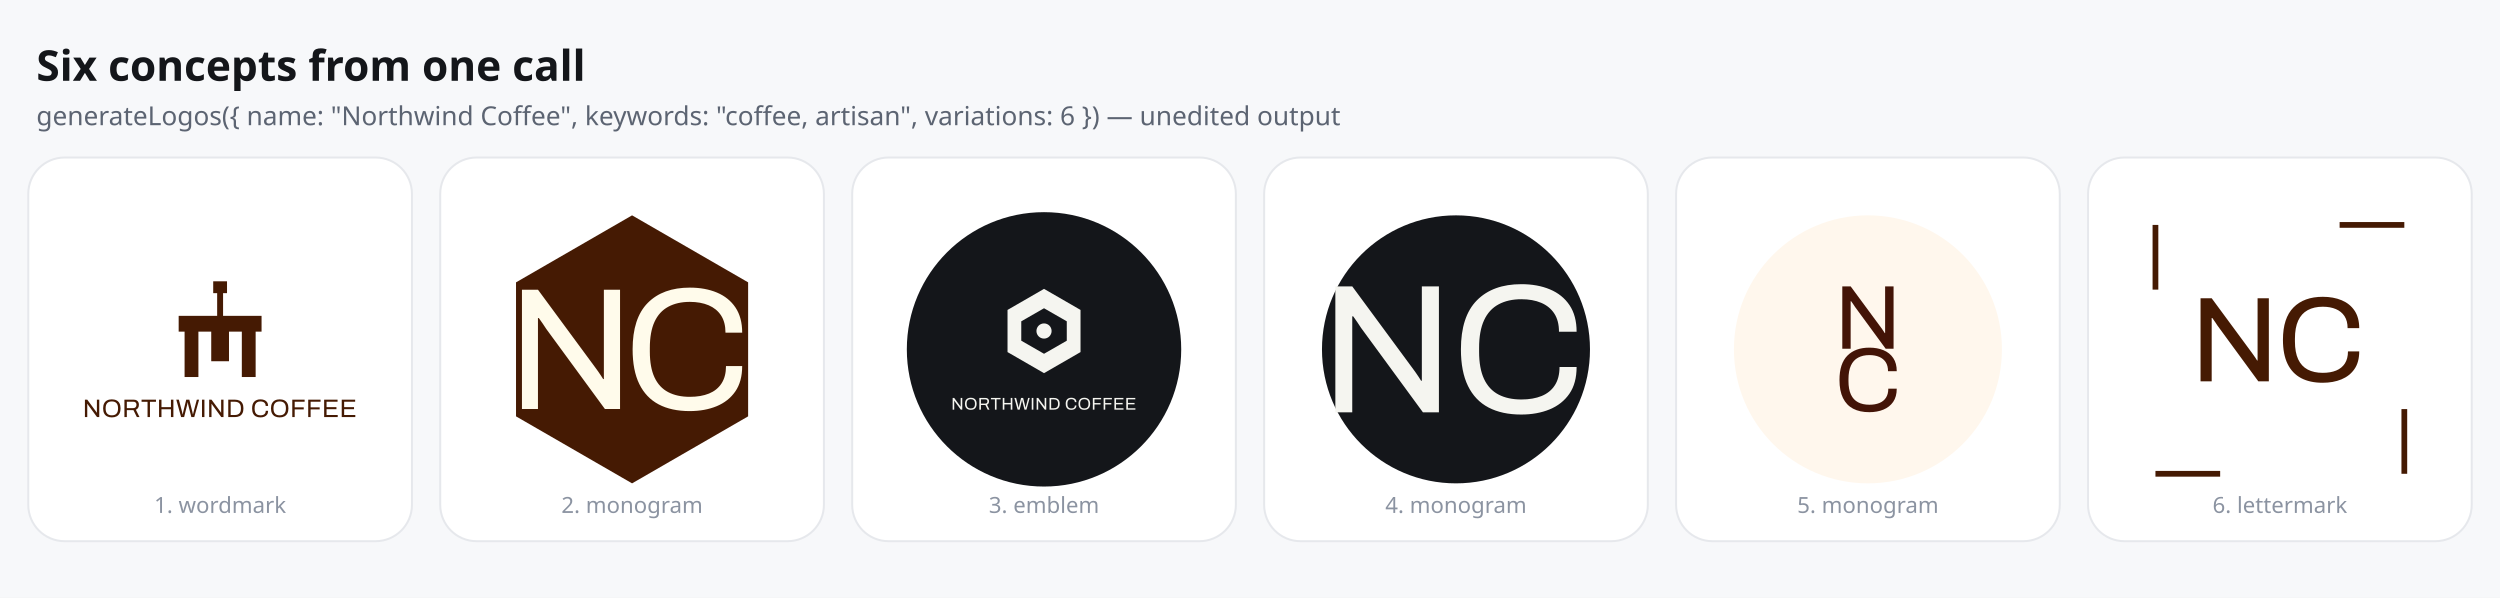
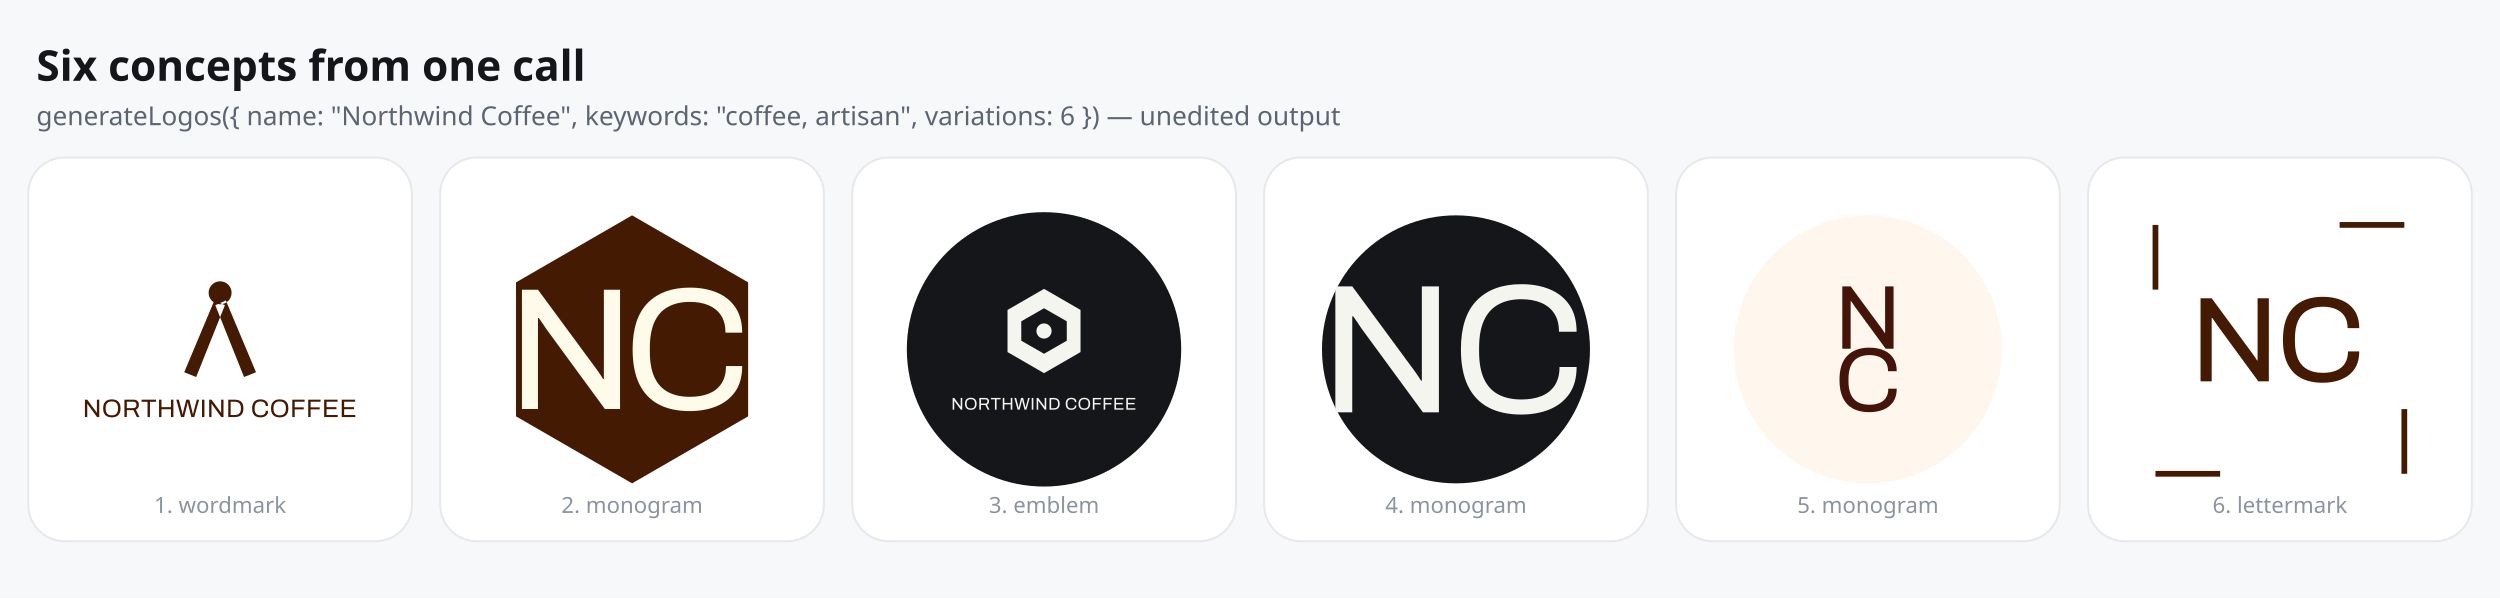
<svg xmlns="http://www.w3.org/2000/svg" viewBox="0 0 1238 296" width="1238" height="296" role="img" aria-label="Six concepts from one call">
  <rect width="1238" height="296" fill="#f7f8fa" />
  <text x="18" y="40" font-family="ui-sans-serif, system-ui, sans-serif" font-size="21" font-weight="600" fill="#14161a">Six concepts from one call</text>
  <text x="18" y="62" font-family="ui-sans-serif, system-ui, sans-serif" font-size="13" fill="#5c6472">generateLogos({ name: "Northwind Coffee", keywords: "coffee, artisan", variations: 6 }) — unedited output</text>
  <rect x="14" y="78" width="190" height="190" rx="18" fill="#ffffff" stroke="#e6e8ec" />
  <g transform="translate(30 94) scale(0.3085938)">
-     <path d="M244.92 146.8L267.08 146.8L267.08 165.81L244.92 165.81ZM251.25 165.81L260.75 165.81L260.75 202.23L251.25 202.23ZM189.49 202.23L322.51 202.23L322.51 227.56L189.49 227.56ZM198.99 227.56L221.16 227.56L221.16 300.4L198.99 300.4ZM290.84 227.56L313.01 227.56L313.01 300.4L290.84 300.4ZM241.75 227.56L270.25 227.56L270.25 275.07L241.75 275.07Z" fill="#451a03" />
+     <path d="M256 146.8C245.82 146.8 237.57 155.06 237.57 165.24C237.57 175.42 245.82 183.67 256 183.67C266.18 183.67 274.43 175.42 274.43 165.24C274.43 155.06 266.18 146.8 256 146.8ZM246.78 177.52L198.4 292.72L217.6 300.4L263.68 185.2ZM265.22 177.52L313.6 292.72L294.4 300.4L248.32 185.2Z" fill="#451a03" />
    <path d="M39.06 364.71L39.06 336.73L42.81 336.73L56.39 355.16C56.53 355.33 56.71 355.57 56.92 355.9C57.14 356.22 57.36 356.54 57.58 356.86C57.79 357.17 57.97 357.45 58.11 357.69L58.27 357.69C58.27 357.26 58.27 356.83 58.27 356.41C58.27 355.99 58.27 355.57 58.27 355.16L58.27 336.73L62.06 336.73L62.06 364.71L58.51 364.71L44.77 345.95C44.58 345.65 44.3 345.23 43.94 344.69C43.57 344.14 43.26 343.71 43.02 343.38L42.81 343.38C42.81 343.82 42.81 344.24 42.81 344.66C42.81 345.09 42.81 345.51 42.81 345.95L42.81 364.71ZM82.25 365.2C79.34 365.2 76.85 364.67 74.77 363.61C72.69 362.55 71.08 360.94 69.95 358.79C68.83 356.65 68.26 353.95 68.26 350.72C68.26 347.46 68.83 344.76 69.95 342.63C71.08 340.49 72.69 338.89 74.77 337.83C76.85 336.77 79.34 336.24 82.25 336.24C85.16 336.24 87.65 336.77 89.73 337.83C91.81 338.89 93.41 340.49 94.54 342.63C95.67 344.76 96.24 347.46 96.24 350.72C96.24 353.95 95.67 356.65 94.54 358.79C93.41 360.94 91.81 362.55 89.73 363.61C87.65 364.67 85.16 365.2 82.25 365.2ZM82.25 361.85C83.77 361.85 85.15 361.65 86.39 361.24C87.62 360.83 88.67 360.19 89.53 359.3C90.38 358.42 91.04 357.31 91.51 355.96C91.97 354.61 92.2 353.02 92.2 351.17L92.2 350.31C92.2 348.44 91.97 346.83 91.51 345.48C91.04 344.13 90.38 343.02 89.53 342.14C88.67 341.25 87.62 340.61 86.39 340.2C85.15 339.79 83.77 339.59 82.25 339.59C80.7 339.59 79.31 339.79 78.09 340.2C76.87 340.61 75.82 341.25 74.95 342.14C74.08 343.02 73.42 344.13 72.97 345.48C72.52 346.83 72.3 348.44 72.3 350.31L72.3 351.17C72.3 353.02 72.52 354.61 72.97 355.96C73.42 357.31 74.08 358.42 74.95 359.3C75.82 360.19 76.87 360.83 78.09 361.24C79.31 361.65 80.7 361.85 82.25 361.85ZM102.44 364.71L102.44 336.73L117.16 336.73C119.06 336.73 120.64 337.08 121.91 337.77C123.17 338.47 124.12 339.43 124.74 340.67C125.37 341.91 125.68 343.33 125.68 344.93C125.68 346.86 125.24 348.52 124.37 349.9C123.5 351.29 122.31 352.28 120.79 352.88L126.66 364.71L122.42 364.71L116.95 353.57L106.31 353.57L106.31 364.71ZM106.31 350.27L116.79 350.27C118.34 350.27 119.56 349.8 120.44 348.84C121.32 347.89 121.76 346.59 121.76 344.93C121.76 343.9 121.57 343.03 121.19 342.32C120.81 341.61 120.26 341.06 119.52 340.67C118.79 340.27 117.88 340.08 116.79 340.08L106.31 340.08ZM139.55 364.71L139.55 340.12L129.96 340.12L129.96 336.73L153.08 336.73L153.08 340.12L143.42 340.12L143.42 364.71ZM158.02 364.71L158.02 336.73L161.9 336.73L161.9 348.72L177.11 348.72L177.11 336.73L181.02 336.73L181.02 364.71L177.11 364.71L177.11 352.11L161.9 352.11L161.9 364.71ZM193.42 364.71L185.63 336.73L189.79 336.73L194.77 355.61C194.85 355.91 194.95 356.34 195.07 356.9C195.19 357.45 195.32 358.03 195.46 358.63C195.59 359.23 195.7 359.76 195.78 360.22L196.07 360.22C196.15 359.87 196.23 359.47 196.29 359.04C196.36 358.6 196.44 358.17 196.54 357.73C196.63 357.3 196.72 356.89 196.8 356.51C196.89 356.13 196.94 355.83 196.97 355.61L201.62 336.73L206.63 336.73L211.28 355.61C211.36 355.91 211.46 356.34 211.59 356.9C211.71 357.45 211.83 358.03 211.95 358.63C212.07 359.23 212.18 359.76 212.26 360.22L212.54 360.22C212.63 359.87 212.71 359.48 212.79 359.06C212.87 358.64 212.96 358.21 213.07 357.77C213.18 357.34 213.28 356.93 213.38 356.55C213.47 356.17 213.55 355.86 213.6 355.61L218.62 336.73L222.29 336.73L214.5 364.71L209.85 364.71L205 345.7C204.92 345.3 204.82 344.81 204.71 344.26C204.61 343.7 204.5 343.12 204.39 342.52C204.28 341.93 204.18 341.41 204.1 340.97L203.86 340.97C203.8 341.44 203.72 341.97 203.61 342.56C203.5 343.16 203.39 343.75 203.27 344.32C203.14 344.89 203.04 345.35 202.96 345.7L198.23 364.71ZM226.94 364.71L226.94 336.73L230.82 336.73L230.82 364.71ZM238.44 364.71L238.44 336.73L242.2 336.73L255.77 355.16C255.91 355.33 256.09 355.57 256.3 355.9C256.52 356.22 256.74 356.54 256.96 356.86C257.17 357.17 257.35 357.45 257.49 357.69L257.65 357.69C257.65 357.26 257.65 356.83 257.65 356.41C257.65 355.99 257.65 355.57 257.65 355.16L257.65 336.73L261.44 336.73L261.44 364.71L257.89 364.71L244.15 345.95C243.96 345.65 243.68 345.23 243.32 344.69C242.95 344.14 242.64 343.71 242.4 343.38L242.2 343.38C242.2 343.82 242.2 344.24 242.2 344.66C242.2 345.09 242.2 345.51 242.2 345.95L242.2 364.71ZM269.07 364.71L269.07 336.73L279.51 336.73C282.45 336.73 284.95 337.22 287.01 338.2C289.08 339.18 290.66 340.7 291.76 342.75C292.86 344.8 293.41 347.46 293.41 350.72C293.41 353.93 292.86 356.56 291.76 358.63C290.66 360.7 289.08 362.23 287.01 363.22C284.95 364.21 282.45 364.71 279.51 364.71ZM272.94 361.36L279.43 361.36C280.98 361.36 282.36 361.17 283.59 360.77C284.81 360.38 285.86 359.77 286.73 358.96C287.6 358.14 288.26 357.09 288.7 355.8C289.15 354.51 289.38 352.96 289.38 351.17L289.38 350.35C289.38 348.5 289.15 346.93 288.7 345.64C288.26 344.35 287.6 343.3 286.75 342.48C285.89 341.67 284.85 341.06 283.63 340.67C282.4 340.27 281 340.08 279.43 340.08L272.94 340.08ZM320.7 365.2C317.85 365.2 315.43 364.67 313.44 363.63C311.46 362.58 309.94 360.99 308.9 358.85C307.85 356.72 307.33 354.01 307.33 350.72C307.33 345.85 308.51 342.23 310.87 339.83C313.24 337.44 316.53 336.24 320.74 336.24C323.13 336.24 325.25 336.63 327.1 337.41C328.95 338.18 330.4 339.35 331.45 340.91C332.49 342.48 333.02 344.44 333.02 346.81L329.1 346.81C329.1 345.17 328.75 343.83 328.06 342.77C327.37 341.71 326.4 340.91 325.15 340.38C323.89 339.85 322.43 339.59 320.74 339.59C318.78 339.59 317.1 339.97 315.69 340.73C314.27 341.49 313.2 342.67 312.46 344.26C311.73 345.85 311.36 347.89 311.36 350.39L311.36 351.25C311.36 353.72 311.73 355.74 312.46 357.31C313.2 358.87 314.27 360.02 315.66 360.75C317.06 361.48 318.76 361.85 320.74 361.85C322.48 361.85 323.98 361.59 325.25 361.08C326.51 360.56 327.49 359.77 328.18 358.69C328.88 357.62 329.22 356.27 329.22 354.63L333.02 354.63C333.02 357.05 332.48 359.04 331.4 360.59C330.33 362.14 328.87 363.29 327.02 364.05C325.17 364.82 323.07 365.2 320.7 365.2ZM351.61 365.2C348.7 365.2 346.21 364.67 344.13 363.61C342.05 362.55 340.45 360.94 339.32 358.79C338.19 356.65 337.63 353.95 337.63 350.72C337.63 347.46 338.19 344.76 339.32 342.63C340.45 340.49 342.05 338.89 344.13 337.83C346.21 336.77 348.7 336.24 351.61 336.24C354.52 336.24 357.02 336.77 359.1 337.83C361.17 338.89 362.78 340.49 363.91 342.63C365.04 344.76 365.6 347.46 365.6 350.72C365.6 353.95 365.04 356.65 363.91 358.79C362.78 360.94 361.17 362.55 359.1 363.61C357.02 364.67 354.52 365.2 351.61 365.2ZM351.61 361.85C353.13 361.85 354.51 361.65 355.75 361.24C356.99 360.83 358.04 360.19 358.89 359.3C359.75 358.42 360.41 357.31 360.87 355.96C361.33 354.61 361.56 353.02 361.56 351.17L361.56 350.31C361.56 348.44 361.33 346.83 360.87 345.48C360.41 344.13 359.75 343.02 358.89 342.14C358.04 341.25 356.99 340.61 355.75 340.2C354.51 339.79 353.13 339.59 351.61 339.59C350.06 339.59 348.68 339.79 347.45 340.2C346.23 340.61 345.18 341.25 344.31 342.14C343.44 343.02 342.78 344.13 342.34 345.48C341.89 346.83 341.66 348.44 341.66 350.31L341.66 351.17C341.66 353.02 341.89 354.61 342.34 355.96C342.78 357.31 343.44 358.42 344.31 359.3C345.18 360.19 346.23 360.83 347.45 361.24C348.68 361.65 350.06 361.85 351.61 361.85ZM371.8 364.71L371.8 336.73L391.62 336.73L391.62 340.08L375.67 340.08L375.67 349.05L390.19 349.05L390.19 352.35L375.67 352.35L375.67 364.71ZM397.37 364.71L397.37 336.73L417.19 336.73L417.19 340.08L401.24 340.08L401.24 349.05L415.76 349.05L415.76 352.35L401.24 352.35L401.24 364.71ZM422.94 364.71L422.94 336.73L444.47 336.73L444.47 340.08L426.82 340.08L426.82 348.72L442.68 348.72L442.68 352.07L426.82 352.07L426.82 361.36L444.72 361.36L444.72 364.71ZM451.16 364.71L451.16 336.73L472.69 336.73L472.69 340.08L455.04 340.08L455.04 348.72L470.9 348.72L470.9 352.07L455.04 352.07L455.04 361.36L472.94 361.36L472.94 364.71Z" fill="#451a03" />
  </g>
  <text x="109" y="254" text-anchor="middle" font-family="ui-sans-serif, system-ui, sans-serif" font-size="11" fill="#8b93a1">1. wordmark</text>
  <rect x="218" y="78" width="190" height="190" rx="18" fill="#ffffff" stroke="#e6e8ec" />
  <g transform="translate(234 94) scale(0.3085938)">
    <path d="M 256 40.96 L 442.23 148.48 L 442.23 363.52 L 256 471.04 L 69.77 363.52 L 69.77 148.48 Z" fill="#451a03" />
    <path d="M79.3 351.72L79.3 160.28L104.98 160.28L197.91 286.42C198.84 287.54 200.05 289.21 201.54 291.44C203.03 293.68 204.52 295.86 206 298C207.49 300.14 208.7 302.05 209.63 303.72L210.75 303.72C210.75 300.74 210.75 297.81 210.75 294.93C210.75 292.05 210.75 289.21 210.75 286.42L210.75 160.28L236.7 160.28L236.7 351.72L212.42 351.72L118.38 223.35C117.07 221.3 115.17 218.42 112.65 214.7C110.14 210.98 108.05 208 106.37 205.77L104.98 205.77C104.98 208.74 104.98 211.67 104.98 214.56C104.98 217.44 104.98 220.37 104.98 223.35L104.98 351.72ZM348.41 355.07C328.88 355.07 312.32 351.49 298.74 344.33C285.16 337.16 274.79 326.28 267.62 311.68C260.46 297.07 256.88 278.51 256.88 256C256.88 222.7 264.97 197.86 281.16 181.49C297.34 165.11 319.86 156.93 348.69 156.93C365.07 156.93 379.58 159.58 392.23 164.88C404.88 170.18 414.79 178.19 421.95 188.88C429.11 199.58 432.7 213.02 432.7 229.21L405.9 229.21C405.9 218.05 403.53 208.84 398.79 201.58C394.04 194.32 387.39 188.88 378.83 185.25C370.27 181.63 360.23 179.81 348.69 179.81C335.3 179.81 323.76 182.42 314.09 187.63C304.41 192.84 297.06 200.88 292.04 211.77C287.02 222.65 284.51 236.65 284.51 253.77L284.51 259.63C284.51 276.56 287.02 290.37 292.04 301.07C297.06 311.77 304.37 319.63 313.95 324.65C323.53 329.68 335.11 332.19 348.69 332.19C360.6 332.19 370.88 330.42 379.53 326.89C388.18 323.35 394.88 317.91 399.62 310.56C404.37 303.21 406.74 293.95 406.74 282.79L432.7 282.79C432.7 299.35 429.02 312.93 421.67 323.54C414.32 334.14 404.32 342.05 391.67 347.26C379.02 352.47 364.6 355.07 348.41 355.07Z" fill="#fffbeb" />
  </g>
  <text x="313" y="254" text-anchor="middle" font-family="ui-sans-serif, system-ui, sans-serif" font-size="11" fill="#8b93a1">2. monogram</text>
  <rect x="422" y="78" width="190" height="190" rx="18" fill="#ffffff" stroke="#e6e8ec" />
  <g transform="translate(438 94) scale(0.3085938)">
    <path d="M 35.84 256 C 35.84 134.41 134.41 35.84 256 35.84 C 377.59 35.84 476.16 134.41 476.16 256 C 476.16 377.59 377.59 476.16 256 476.16 C 134.41 476.16 35.84 377.59 35.84 256 Z" fill="#14161a" />
    <path d="M256 158.93L314.57 192.75L314.57 260.38L256 294.2L197.43 260.38L197.43 192.75ZM256 190.04L219.48 211.01L219.48 242.12L256 263.09L292.52 242.12L292.52 211.01ZM256 214.39C249.28 214.39 243.83 219.84 243.83 226.56C243.83 233.29 249.28 238.74 256 238.74C262.72 238.74 268.17 233.29 268.17 226.56C268.17 219.84 262.72 214.39 256 214.39Z" fill="#f5f5f0" />
    <path d="M109.37 352.74L109.37 333.98L111.89 333.98L120.99 346.34C121.09 346.45 121.2 346.61 121.35 346.83C121.5 347.05 121.64 347.27 121.79 347.48C121.93 347.69 122.05 347.87 122.14 348.04L122.25 348.04C122.25 347.74 122.25 347.46 122.25 347.17C122.25 346.89 122.25 346.61 122.25 346.34L122.25 333.98L124.8 333.98L124.8 352.74L122.42 352.74L113.2 340.16C113.07 339.96 112.89 339.68 112.64 339.31C112.39 338.95 112.19 338.66 112.02 338.44L111.89 338.44C111.89 338.73 111.89 339.02 111.89 339.3C111.89 339.58 111.89 339.87 111.89 340.16L111.89 352.74ZM138.49 353.07C136.54 353.07 134.86 352.71 133.47 352C132.07 351.29 131 350.22 130.24 348.77C129.48 347.33 129.11 345.53 129.11 343.36C129.11 341.17 129.48 339.36 130.24 337.93C131 336.5 132.07 335.43 133.47 334.72C134.86 334.01 136.54 333.65 138.49 333.65C140.44 333.65 142.11 334.01 143.51 334.72C144.9 335.43 145.98 336.5 146.73 337.93C147.49 339.36 147.87 341.17 147.87 343.36C147.87 345.53 147.49 347.33 146.73 348.77C145.98 350.22 144.9 351.29 143.51 352C142.11 352.71 140.44 353.07 138.49 353.07ZM138.49 350.83C139.51 350.83 140.43 350.69 141.26 350.42C142.09 350.14 142.79 349.71 143.37 349.12C143.94 348.52 144.39 347.78 144.7 346.87C145 345.97 145.16 344.9 145.16 343.66L145.16 343.09C145.16 341.83 145 340.75 144.7 339.85C144.39 338.94 143.94 338.2 143.37 337.6C142.79 337.01 142.09 336.58 141.26 336.3C140.43 336.03 139.51 335.89 138.49 335.89C137.45 335.89 136.52 336.03 135.7 336.3C134.88 336.58 134.17 337.01 133.59 337.6C133.01 338.2 132.57 338.94 132.26 339.85C131.96 340.75 131.81 341.83 131.81 343.09L131.81 343.66C131.81 344.9 131.96 345.97 132.26 346.87C132.57 347.78 133.01 348.52 133.59 349.12C134.17 349.71 134.88 350.14 135.7 350.42C136.52 350.69 137.45 350.83 138.49 350.83ZM152.18 352.74L152.18 333.98L162.05 333.98C163.33 333.98 164.39 334.21 165.24 334.68C166.08 335.14 166.72 335.79 167.14 336.62C167.56 337.45 167.77 338.4 167.77 339.48C167.77 340.77 167.47 341.88 166.89 342.81C166.31 343.74 165.51 344.41 164.48 344.81L168.42 352.74L165.58 352.74L161.91 345.27L154.78 345.27L154.78 352.74ZM154.78 343.06L161.8 343.06C162.84 343.06 163.66 342.74 164.25 342.1C164.84 341.46 165.14 340.59 165.14 339.48C165.14 338.78 165.01 338.2 164.76 337.73C164.5 337.25 164.13 336.88 163.64 336.62C163.14 336.35 162.53 336.22 161.8 336.22L154.78 336.22ZM177.22 352.74L177.22 336.25L170.79 336.25L170.79 333.98L186.3 333.98L186.3 336.25L179.82 336.25L179.82 352.74ZM189.76 352.74L189.76 333.98L192.36 333.98L192.36 342.02L202.56 342.02L202.56 333.98L205.18 333.98L205.18 352.74L202.56 352.74L202.56 344.29L192.36 344.29L192.36 352.74ZM213.65 352.74L208.43 333.98L211.22 333.98L214.55 346.64C214.61 346.84 214.68 347.13 214.76 347.5C214.84 347.88 214.93 348.26 215.02 348.67C215.11 349.07 215.18 349.42 215.24 349.73L215.43 349.73C215.48 349.49 215.53 349.23 215.58 348.94C215.62 348.65 215.68 348.36 215.74 348.06C215.81 347.77 215.87 347.5 215.92 347.24C215.98 346.99 216.01 346.79 216.03 346.64L219.15 333.98L222.51 333.98L225.63 346.64C225.68 346.84 225.75 347.13 225.84 347.5C225.92 347.88 226 348.26 226.08 348.67C226.16 349.07 226.23 349.42 226.29 349.73L226.48 349.73C226.53 349.49 226.59 349.23 226.64 348.95C226.7 348.67 226.76 348.38 226.83 348.09C226.91 347.8 226.97 347.53 227.04 347.27C227.1 347.02 227.15 346.81 227.19 346.64L230.55 333.98L233.01 333.98L227.79 352.74L224.67 352.74L221.42 340C221.36 339.72 221.3 339.4 221.23 339.02C221.15 338.65 221.08 338.26 221.01 337.86C220.94 337.46 220.87 337.11 220.82 336.82L220.65 336.82C220.62 337.13 220.56 337.49 220.49 337.89C220.42 338.29 220.34 338.68 220.26 339.07C220.17 339.45 220.11 339.76 220.05 340L216.88 352.74ZM236.28 352.74L236.28 333.98L238.88 333.98L238.88 352.74ZM244.15 352.74L244.15 333.98L246.67 333.98L255.77 346.34C255.86 346.45 255.98 346.61 256.13 346.83C256.27 347.05 256.42 347.27 256.57 347.48C256.71 347.69 256.83 347.87 256.92 348.04L257.03 348.04C257.03 347.74 257.03 347.46 257.03 347.17C257.03 346.89 257.03 346.61 257.03 346.34L257.03 333.98L259.57 333.98L259.57 352.74L257.2 352.74L247.98 340.16C247.85 339.96 247.66 339.68 247.42 339.31C247.17 338.95 246.97 338.66 246.8 338.44L246.67 338.44C246.67 338.73 246.67 339.02 246.67 339.3C246.67 339.58 246.67 339.87 246.67 340.16L246.67 352.74ZM264.84 352.74L264.84 333.98L271.84 333.98C273.81 333.98 275.49 334.31 276.88 334.96C278.26 335.62 279.32 336.64 280.06 338.01C280.8 339.39 281.17 341.17 281.17 343.36C281.17 345.51 280.8 347.28 280.06 348.67C279.32 350.05 278.26 351.08 276.88 351.74C275.49 352.41 273.81 352.74 271.84 352.74ZM267.44 350.5L271.79 350.5C272.83 350.5 273.76 350.37 274.58 350.1C275.4 349.84 276.1 349.43 276.68 348.88C277.27 348.34 277.71 347.63 278.01 346.76C278.31 345.9 278.46 344.86 278.46 343.66L278.46 343.11C278.46 341.87 278.31 340.82 278.01 339.95C277.71 339.09 277.27 338.38 276.7 337.83C276.12 337.29 275.43 336.88 274.61 336.62C273.78 336.35 272.85 336.22 271.79 336.22L267.44 336.22ZM299.77 353.07C297.86 353.07 296.23 352.72 294.9 352.02C293.57 351.31 292.56 350.25 291.85 348.82C291.15 347.38 290.8 345.57 290.8 343.36C290.8 340.1 291.59 337.66 293.18 336.06C294.77 334.45 296.97 333.65 299.8 333.65C301.4 333.65 302.83 333.91 304.06 334.43C305.3 334.95 306.28 335.73 306.98 336.78C307.68 337.83 308.03 339.15 308.03 340.73L305.4 340.73C305.4 339.64 305.17 338.74 304.71 338.03C304.24 337.32 303.59 336.78 302.75 336.43C301.91 336.07 300.93 335.89 299.8 335.89C298.49 335.89 297.36 336.15 296.41 336.66C295.46 337.17 294.74 337.96 294.25 339.02C293.75 340.09 293.51 341.46 293.51 343.14L293.51 343.72C293.51 345.37 293.75 346.73 294.25 347.78C294.74 348.82 295.45 349.6 296.39 350.09C297.33 350.58 298.47 350.83 299.8 350.83C300.97 350.83 301.97 350.65 302.82 350.31C303.67 349.96 304.32 349.43 304.79 348.71C305.25 347.99 305.49 347.08 305.49 345.99L308.03 345.99C308.03 347.61 307.67 348.94 306.95 349.98C306.23 351.02 305.25 351.79 304.01 352.3C302.77 352.81 301.36 353.07 299.77 353.07ZM320.65 353.07C318.7 353.07 317.03 352.71 315.64 352C314.24 351.29 313.17 350.22 312.41 348.77C311.65 347.33 311.27 345.53 311.27 343.36C311.27 341.17 311.65 339.36 312.41 337.93C313.17 336.5 314.24 335.43 315.64 334.72C317.03 334.01 318.7 333.65 320.65 333.65C322.61 333.65 324.28 334.01 325.67 334.72C327.07 335.43 328.14 336.5 328.9 337.93C329.66 339.36 330.04 341.17 330.04 343.36C330.04 345.53 329.66 347.33 328.9 348.77C328.14 350.22 327.07 351.29 325.67 352C324.28 352.71 322.61 353.07 320.65 353.07ZM320.65 350.83C321.68 350.83 322.6 350.69 323.43 350.42C324.26 350.14 324.96 349.71 325.54 349.12C326.11 348.52 326.55 347.78 326.86 346.87C327.17 345.97 327.33 344.9 327.33 343.66L327.33 343.09C327.33 341.83 327.17 340.75 326.86 339.85C326.55 338.94 326.11 338.2 325.54 337.6C324.96 337.01 324.26 336.58 323.43 336.3C322.6 336.03 321.68 335.89 320.65 335.89C319.62 335.89 318.69 336.03 317.86 336.3C317.04 336.58 316.34 337.01 315.76 337.6C315.18 338.2 314.73 338.94 314.43 339.85C314.13 340.75 313.98 341.83 313.98 343.09L313.98 343.66C313.98 344.9 314.13 345.97 314.43 346.87C314.73 347.78 315.18 348.52 315.76 349.12C316.34 349.71 317.04 350.14 317.86 350.42C318.69 350.69 319.62 350.83 320.65 350.83ZM334.34 352.74L334.34 333.98L347.64 333.98L347.64 336.22L336.94 336.22L336.94 342.24L346.68 342.24L346.68 344.45L336.94 344.45L336.94 352.74ZM351.65 352.74L351.65 333.98L364.94 333.98L364.94 336.22L354.24 336.22L354.24 342.24L363.98 342.24L363.98 344.45L354.24 344.45L354.24 352.74ZM368.95 352.74L368.95 333.98L383.39 333.98L383.39 336.22L371.54 336.22L371.54 342.02L382.18 342.02L382.18 344.26L371.54 344.26L371.54 350.5L383.55 350.5L383.55 352.74ZM388.02 352.74L388.02 333.98L402.46 333.98L402.46 336.22L390.62 336.22L390.62 342.02L401.26 342.02L401.26 344.26L390.62 344.26L390.62 350.5L402.63 350.5L402.63 352.74Z" fill="#f5f5f0" />
  </g>
  <text x="517" y="254" text-anchor="middle" font-family="ui-sans-serif, system-ui, sans-serif" font-size="11" fill="#8b93a1">3. emblem</text>
  <rect x="626" y="78" width="190" height="190" rx="18" fill="#ffffff" stroke="#e6e8ec" />
  <g transform="translate(642 94) scale(0.3085938)">
    <path d="M 40.96 256 C 40.96 137.24 137.24 40.96 256 40.96 C 374.76 40.96 471.04 137.24 471.04 256 C 471.04 374.76 374.76 471.04 256 471.04 C 137.24 471.04 40.96 374.76 40.96 256 Z" fill="#14161a" />
    <path d="M62.43 357.07L62.43 154.93L89.54 154.93L187.66 288.12C188.64 289.3 189.92 291.06 191.49 293.42C193.06 295.78 194.64 298.09 196.21 300.35C197.78 302.61 199.06 304.62 200.04 306.39L201.22 306.39C201.22 303.24 201.22 300.15 201.22 297.11C201.22 294.06 201.22 291.06 201.22 288.12L201.22 154.93L228.62 154.93L228.62 357.07L202.98 357.07L103.68 221.52C102.31 219.36 100.29 216.32 97.64 212.39C94.99 208.46 92.78 205.32 91.01 202.96L89.54 202.96C89.54 206.11 89.54 209.2 89.54 212.24C89.54 215.29 89.54 218.38 89.54 221.52L89.54 357.07ZM360.58 360.6C339.96 360.6 322.47 356.82 308.13 349.26C293.79 341.7 282.84 330.2 275.28 314.78C267.71 299.37 263.93 279.77 263.93 256C263.93 220.84 272.48 194.61 289.57 177.33C306.66 160.04 330.43 151.4 360.88 151.4C378.17 151.4 393.49 154.19 406.84 159.79C420.2 165.39 430.66 173.84 438.23 185.13C445.79 196.43 449.57 210.62 449.57 227.71L421.28 227.71C421.28 215.93 418.78 206.2 413.77 198.54C408.76 190.88 401.74 185.13 392.7 181.3C383.66 177.47 373.06 175.56 360.88 175.56C346.73 175.56 334.56 178.31 324.34 183.81C314.12 189.31 306.36 197.8 301.06 209.3C295.76 220.79 293.11 235.57 293.11 253.64L293.11 259.83C293.11 277.71 295.76 292.29 301.06 303.59C306.36 314.88 314.08 323.18 324.19 328.49C334.31 333.79 346.54 336.44 360.88 336.44C373.45 336.44 384.3 334.58 393.44 330.84C402.57 327.11 409.64 321.36 414.65 313.61C419.66 305.85 422.17 296.07 422.17 284.29L449.57 284.29C449.57 301.77 445.69 316.11 437.93 327.31C430.17 338.51 419.61 346.85 406.26 352.35C392.9 357.86 377.67 360.6 360.58 360.6Z" fill="#f5f5f0" />
  </g>
  <text x="721" y="254" text-anchor="middle" font-family="ui-sans-serif, system-ui, sans-serif" font-size="11" fill="#8b93a1">4. monogram</text>
  <rect x="830" y="78" width="190" height="190" rx="18" fill="#ffffff" stroke="#e6e8ec" />
  <g transform="translate(846 94) scale(0.3085938)">
    <path d="M 40.96 256 C 40.96 137.24 137.24 40.96 256 40.96 C 374.76 40.96 471.04 137.24 471.04 256 C 471.04 374.76 374.76 471.04 256 471.04 C 137.24 471.04 40.96 374.76 40.96 256 Z" fill="#fff7ed" />
    <path d="M214.86 255L214.86 154.93L228.28 154.93L276.86 220.87C277.35 221.45 277.98 222.32 278.76 223.49C279.53 224.66 280.31 225.8 281.09 226.92C281.87 228.04 282.5 229.03 282.99 229.91L283.57 229.91C283.57 228.35 283.57 226.82 283.57 225.31C283.57 223.81 283.57 222.32 283.57 220.87L283.57 154.93L297.14 154.93L297.14 255L284.45 255L235.29 187.9C234.6 186.83 233.61 185.32 232.3 183.38C230.98 181.43 229.89 179.88 229.01 178.71L228.28 178.71C228.28 180.26 228.28 181.8 228.28 183.3C228.28 184.81 228.28 186.34 228.28 187.9L228.28 255ZM258.19 356.82C247.98 356.82 239.32 354.95 232.22 351.2C225.12 347.46 219.7 341.77 215.96 334.13C212.21 326.5 210.34 316.8 210.34 305.03C210.34 287.63 214.57 274.64 223.03 266.09C231.49 257.53 243.26 253.25 258.33 253.25C266.89 253.25 274.48 254.63 281.09 257.41C287.7 260.18 292.88 264.36 296.63 269.95C300.37 275.54 302.24 282.57 302.24 291.03L288.24 291.03C288.24 285.19 287 280.38 284.52 276.59C282.04 272.8 278.56 269.95 274.09 268.05C269.61 266.16 264.36 265.21 258.33 265.21C251.33 265.21 245.3 266.57 240.25 269.29C235.19 272.02 231.35 276.22 228.72 281.91C226.1 287.6 224.78 294.92 224.78 303.87L224.78 306.93C224.78 315.78 226.1 323 228.72 328.59C231.35 334.18 235.17 338.29 240.17 340.92C245.18 343.54 251.23 344.86 258.33 344.86C264.56 344.86 269.93 343.93 274.45 342.08C278.97 340.24 282.48 337.39 284.96 333.55C287.44 329.71 288.68 324.87 288.68 319.04L302.24 319.04C302.24 327.69 300.32 334.79 296.48 340.33C292.64 345.88 287.41 350.01 280.8 352.73C274.19 355.46 266.65 356.82 258.19 356.82Z" fill="#431407" />
  </g>
  <text x="925" y="254" text-anchor="middle" font-family="ui-sans-serif, system-ui, sans-serif" font-size="11" fill="#8b93a1">5. monogram</text>
  <rect x="1034" y="78" width="190" height="190" rx="18" fill="#ffffff" stroke="#e6e8ec" />
  <g transform="translate(1050 94) scale(0.3085938)">
    <path d="M128.68 307.29L128.68 173.99L146.56 173.99L211.27 261.82C211.91 262.6 212.76 263.76 213.79 265.32C214.83 266.87 215.87 268.39 216.9 269.88C217.94 271.37 218.78 272.7 219.43 273.87L220.21 273.87C220.21 271.79 220.21 269.75 220.21 267.75C220.21 265.74 220.21 263.76 220.21 261.82L220.21 173.99L238.28 173.99L238.28 307.29L221.37 307.29L155.89 217.91C154.98 216.48 153.65 214.47 151.9 211.88C150.15 209.29 148.7 207.22 147.53 205.66L146.56 205.66C146.56 207.74 146.56 209.78 146.56 211.78C146.56 213.79 146.56 215.83 146.56 217.91L146.56 307.29ZM324.63 309.62C311.03 309.62 299.5 307.13 290.05 302.14C280.59 297.15 273.37 289.57 268.38 279.41C263.39 269.24 260.9 256.32 260.9 240.64C260.9 217.45 266.53 200.16 277.8 188.76C289.07 177.36 304.75 171.66 324.83 171.66C336.23 171.66 346.33 173.5 355.14 177.2C363.95 180.89 370.85 186.46 375.84 193.91C380.82 201.36 383.32 210.72 383.32 221.99L364.66 221.99C364.66 214.21 363.01 207.8 359.71 202.75C356.4 197.7 351.77 193.91 345.81 191.38C339.85 188.85 332.86 187.59 324.83 187.59C315.5 187.59 307.47 189.4 300.73 193.03C294 196.66 288.88 202.26 285.38 209.84C281.88 217.42 280.14 227.17 280.14 239.09L280.14 243.17C280.14 254.96 281.88 264.57 285.38 272.02C288.88 279.47 293.97 284.94 300.64 288.44C307.31 291.94 315.37 293.69 324.83 293.69C333.12 293.69 340.28 292.46 346.3 290C352.32 287.53 356.99 283.75 360.29 278.63C363.59 273.51 365.25 267.07 365.25 259.29L383.32 259.29C383.32 270.82 380.76 280.28 375.64 287.66C370.53 295.05 363.56 300.55 354.75 304.18C345.94 307.81 335.9 309.62 324.63 309.62Z" fill="#451a03" />
    <path d="M 351.85 51.71 L 455.68 51.71 L 455.68 60.93 L 351.85 60.93 Z" fill="#451a03" />
    <path d="M 460.29 351.85 L 460.29 455.68 L 451.07 455.68 L 451.07 351.85 Z" fill="#451a03" />
    <path d="M 160.15 460.29 L 56.32 460.29 L 56.32 451.07 L 160.15 451.07 Z" fill="#451a03" />
    <path d="M 51.71 160.15 L 51.71 56.32 L 60.93 56.32 L 60.93 160.15 Z" fill="#451a03" />
  </g>
  <text x="1129" y="254" text-anchor="middle" font-family="ui-sans-serif, system-ui, sans-serif" font-size="11" fill="#8b93a1">6. lettermark</text>
</svg>
